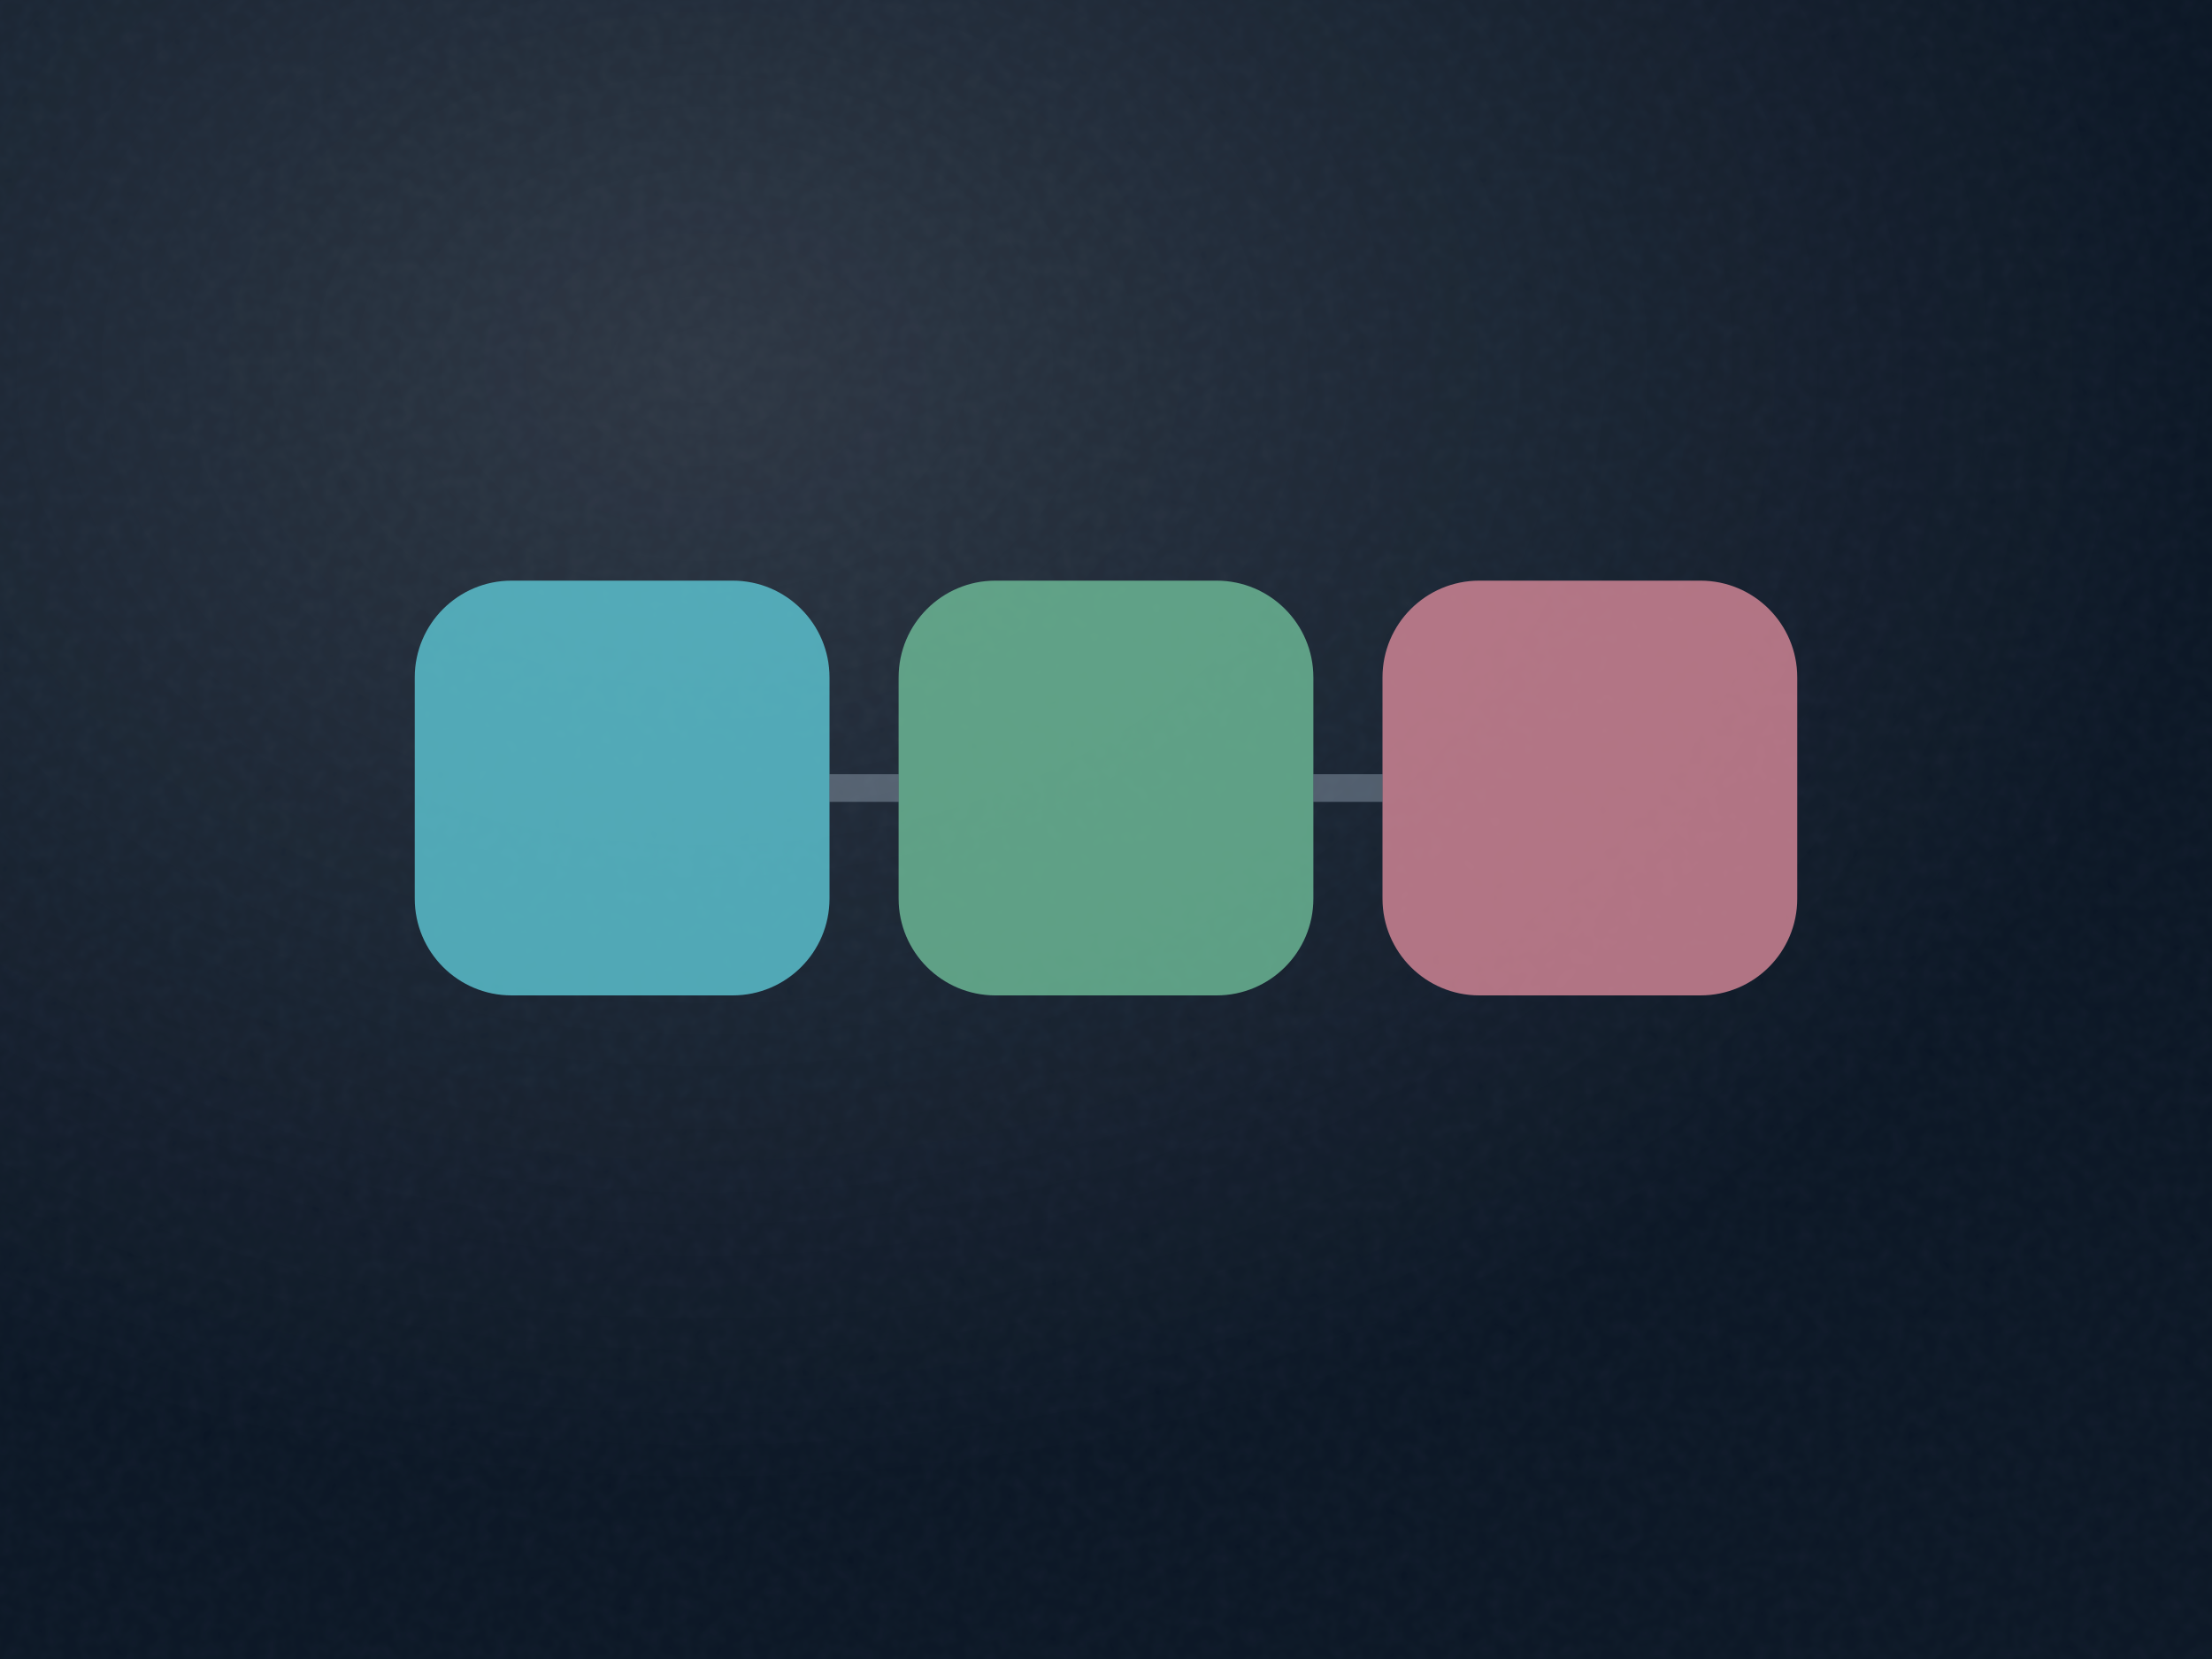
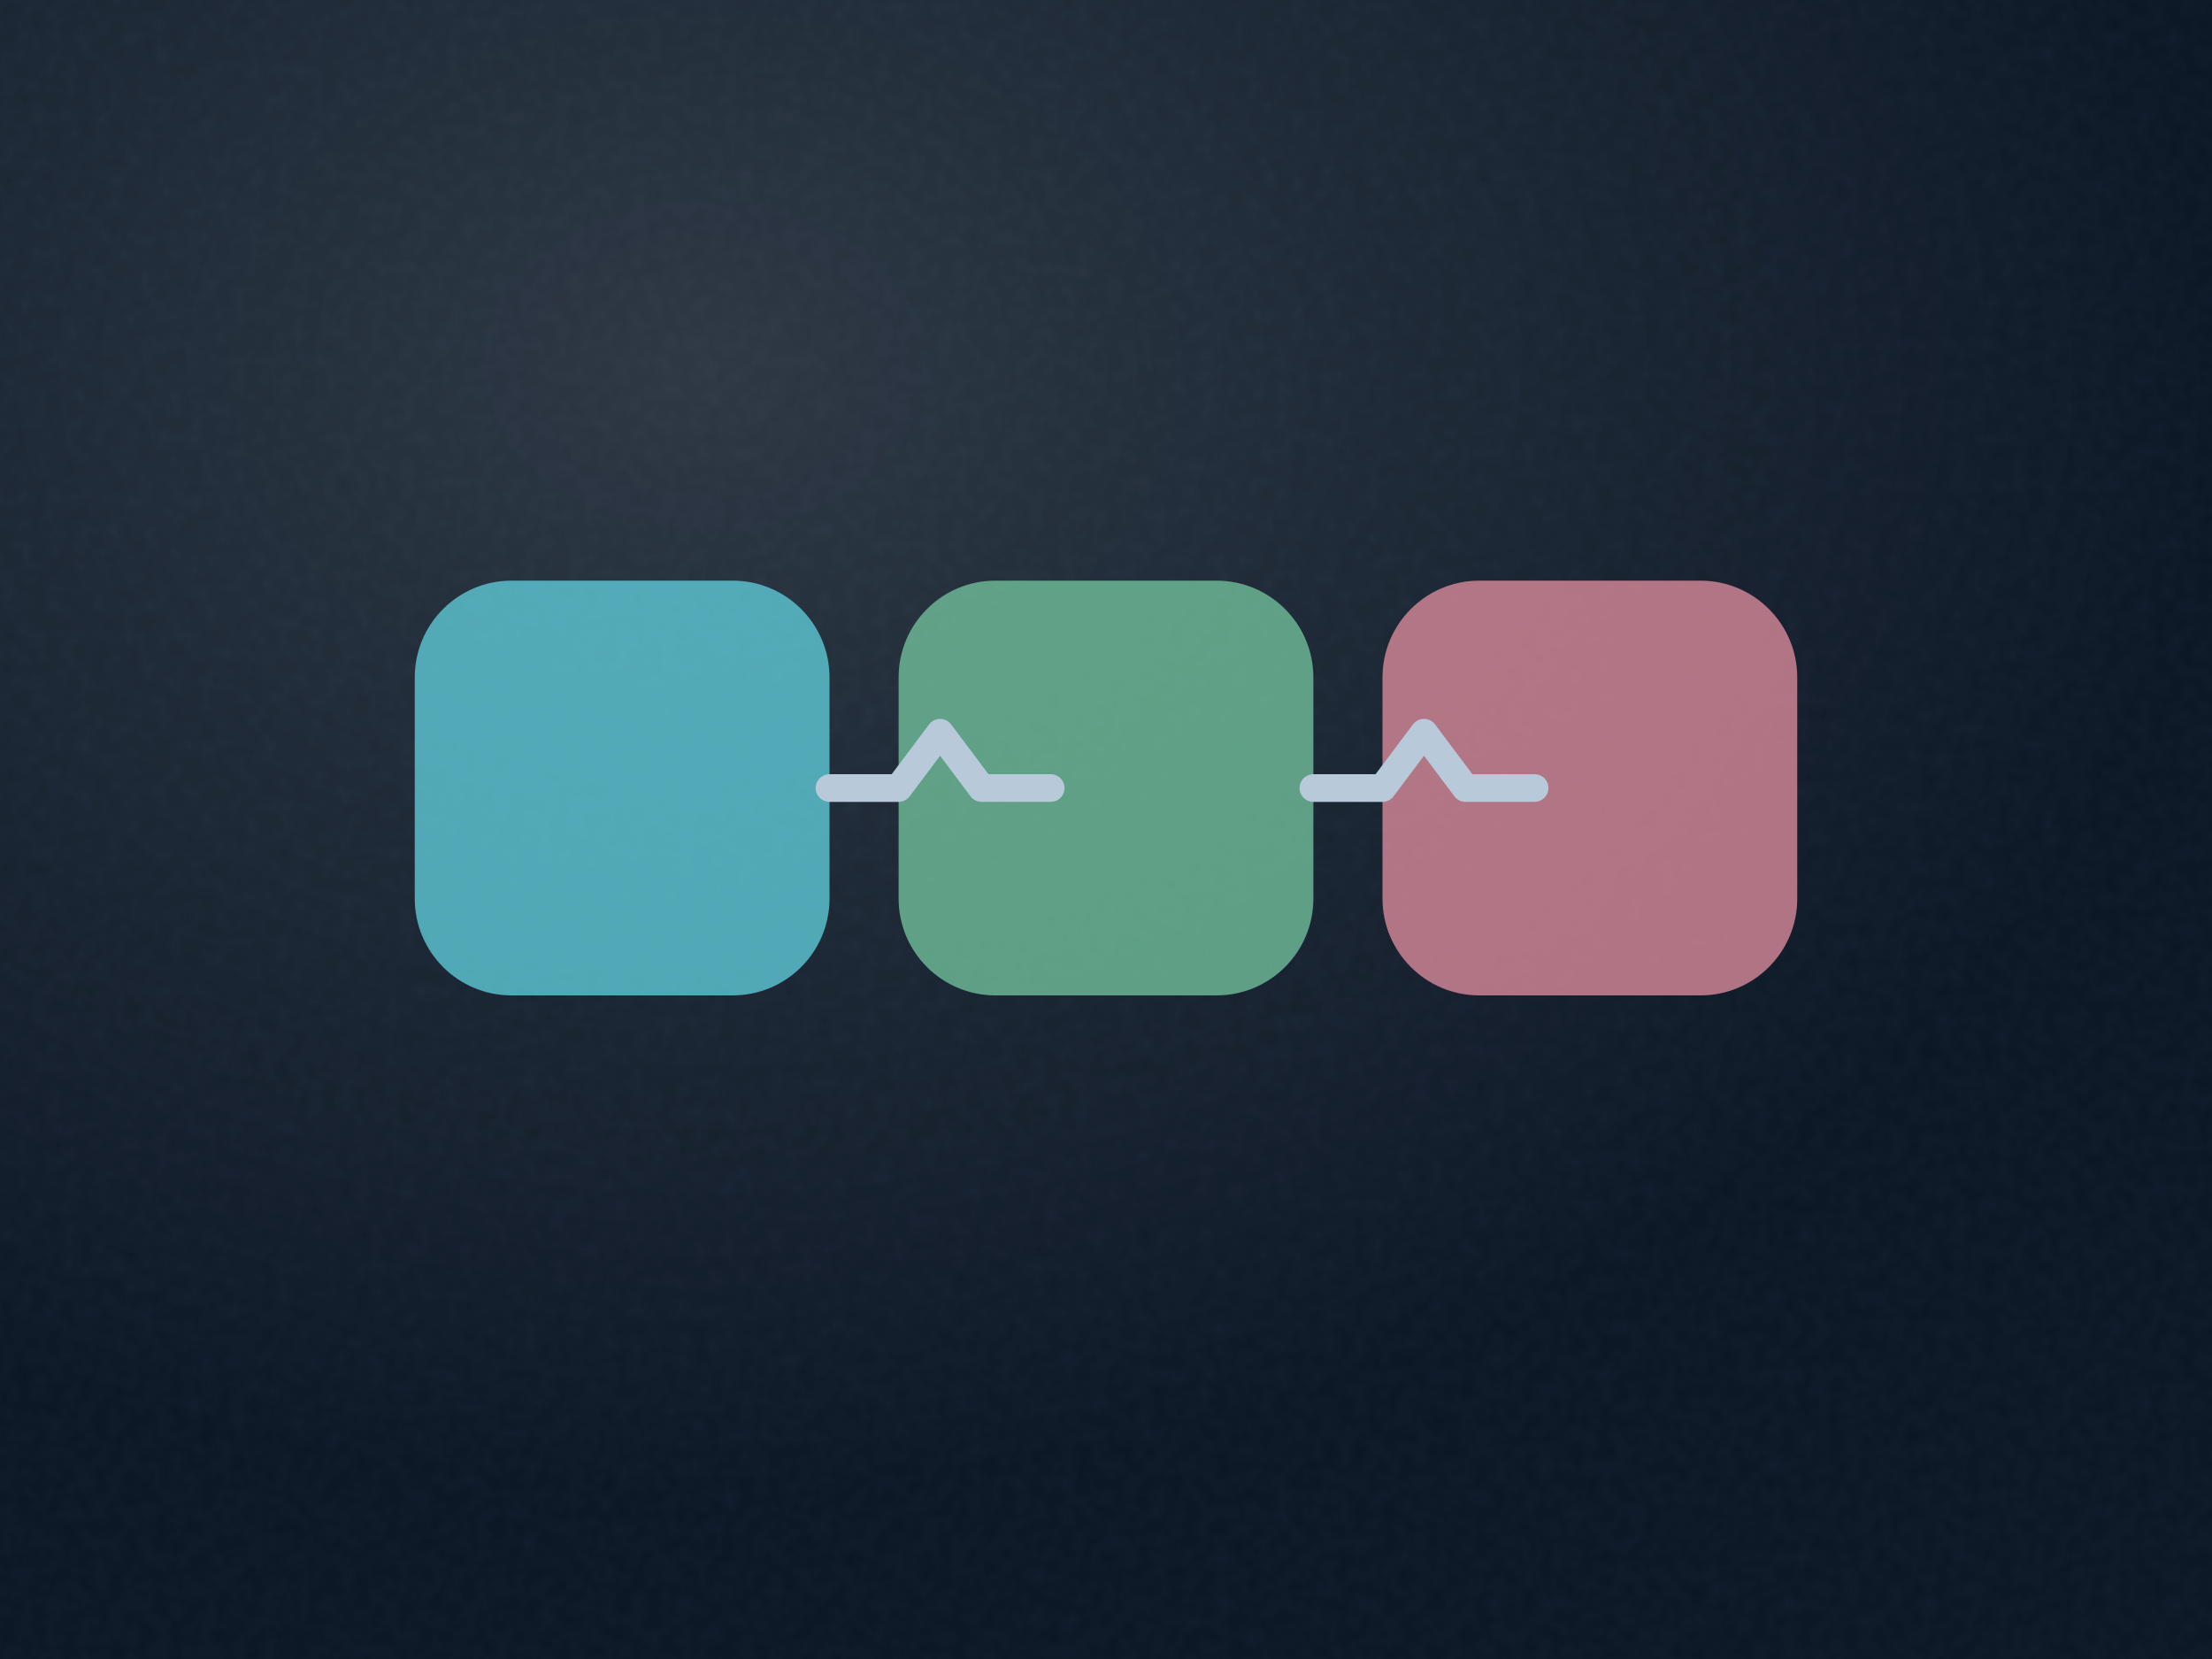
<svg xmlns="http://www.w3.org/2000/svg" viewBox="0 0 160 120" role="img" aria-label="logic-blocks">
  <defs>
    <radialGradient id="glogicblocks" cx="32%" cy="22%" r="68%">
      <stop offset="0%" stop-color="#ffffff" stop-opacity="0.14" />
      <stop offset="100%" stop-color="#ffffff" stop-opacity="0" />
    </radialGradient>
    <filter id="nlogicblocks" x="-20%" y="-20%" width="140%" height="140%">
      <feTurbulence type="fractalNoise" baseFrequency="0.9" numOctaves="2" stitchTiles="stitch" result="noise" />
      <feColorMatrix type="matrix" values="0 0 0 0 0.7  0 0 0 0 0.8  0 0 0 0 0.9  0 0 0 0.045 0" />
    </filter>
  </defs>
  <rect width="160" height="120" fill="#0a1524" />
  <rect width="160" height="120" fill="url(#glogicblocks)" />
  <rect width="160" height="120" filter="url(#nlogicblocks)" opacity="0.85" />
  <rect x="30" y="42" width="30" height="30" rx="7" fill="#5ec8d6" opacity="0.8" />
  <rect x="65" y="42" width="30" height="30" rx="7" fill="#6fbe9a" opacity="0.8" />
  <rect x="100" y="42" width="30" height="30" rx="7" fill="#d8899a" opacity="0.8" />
  <path d="M60 57 h5 M95 57 h5" stroke="rgba(184,201,218,0.35)" stroke-width="2" />
+   <path d="M60 57 h5 l3 -4 l3 4 h5" fill="none" stroke="#b8c9da" stroke-width="2" stroke-linecap="round" stroke-linejoin="round" />
+   <path d="M95 57 h5 l3 -4 l3 4 h5" fill="none" stroke="#b8c9da" stroke-width="2" stroke-linecap="round" stroke-linejoin="round" />
</svg>
